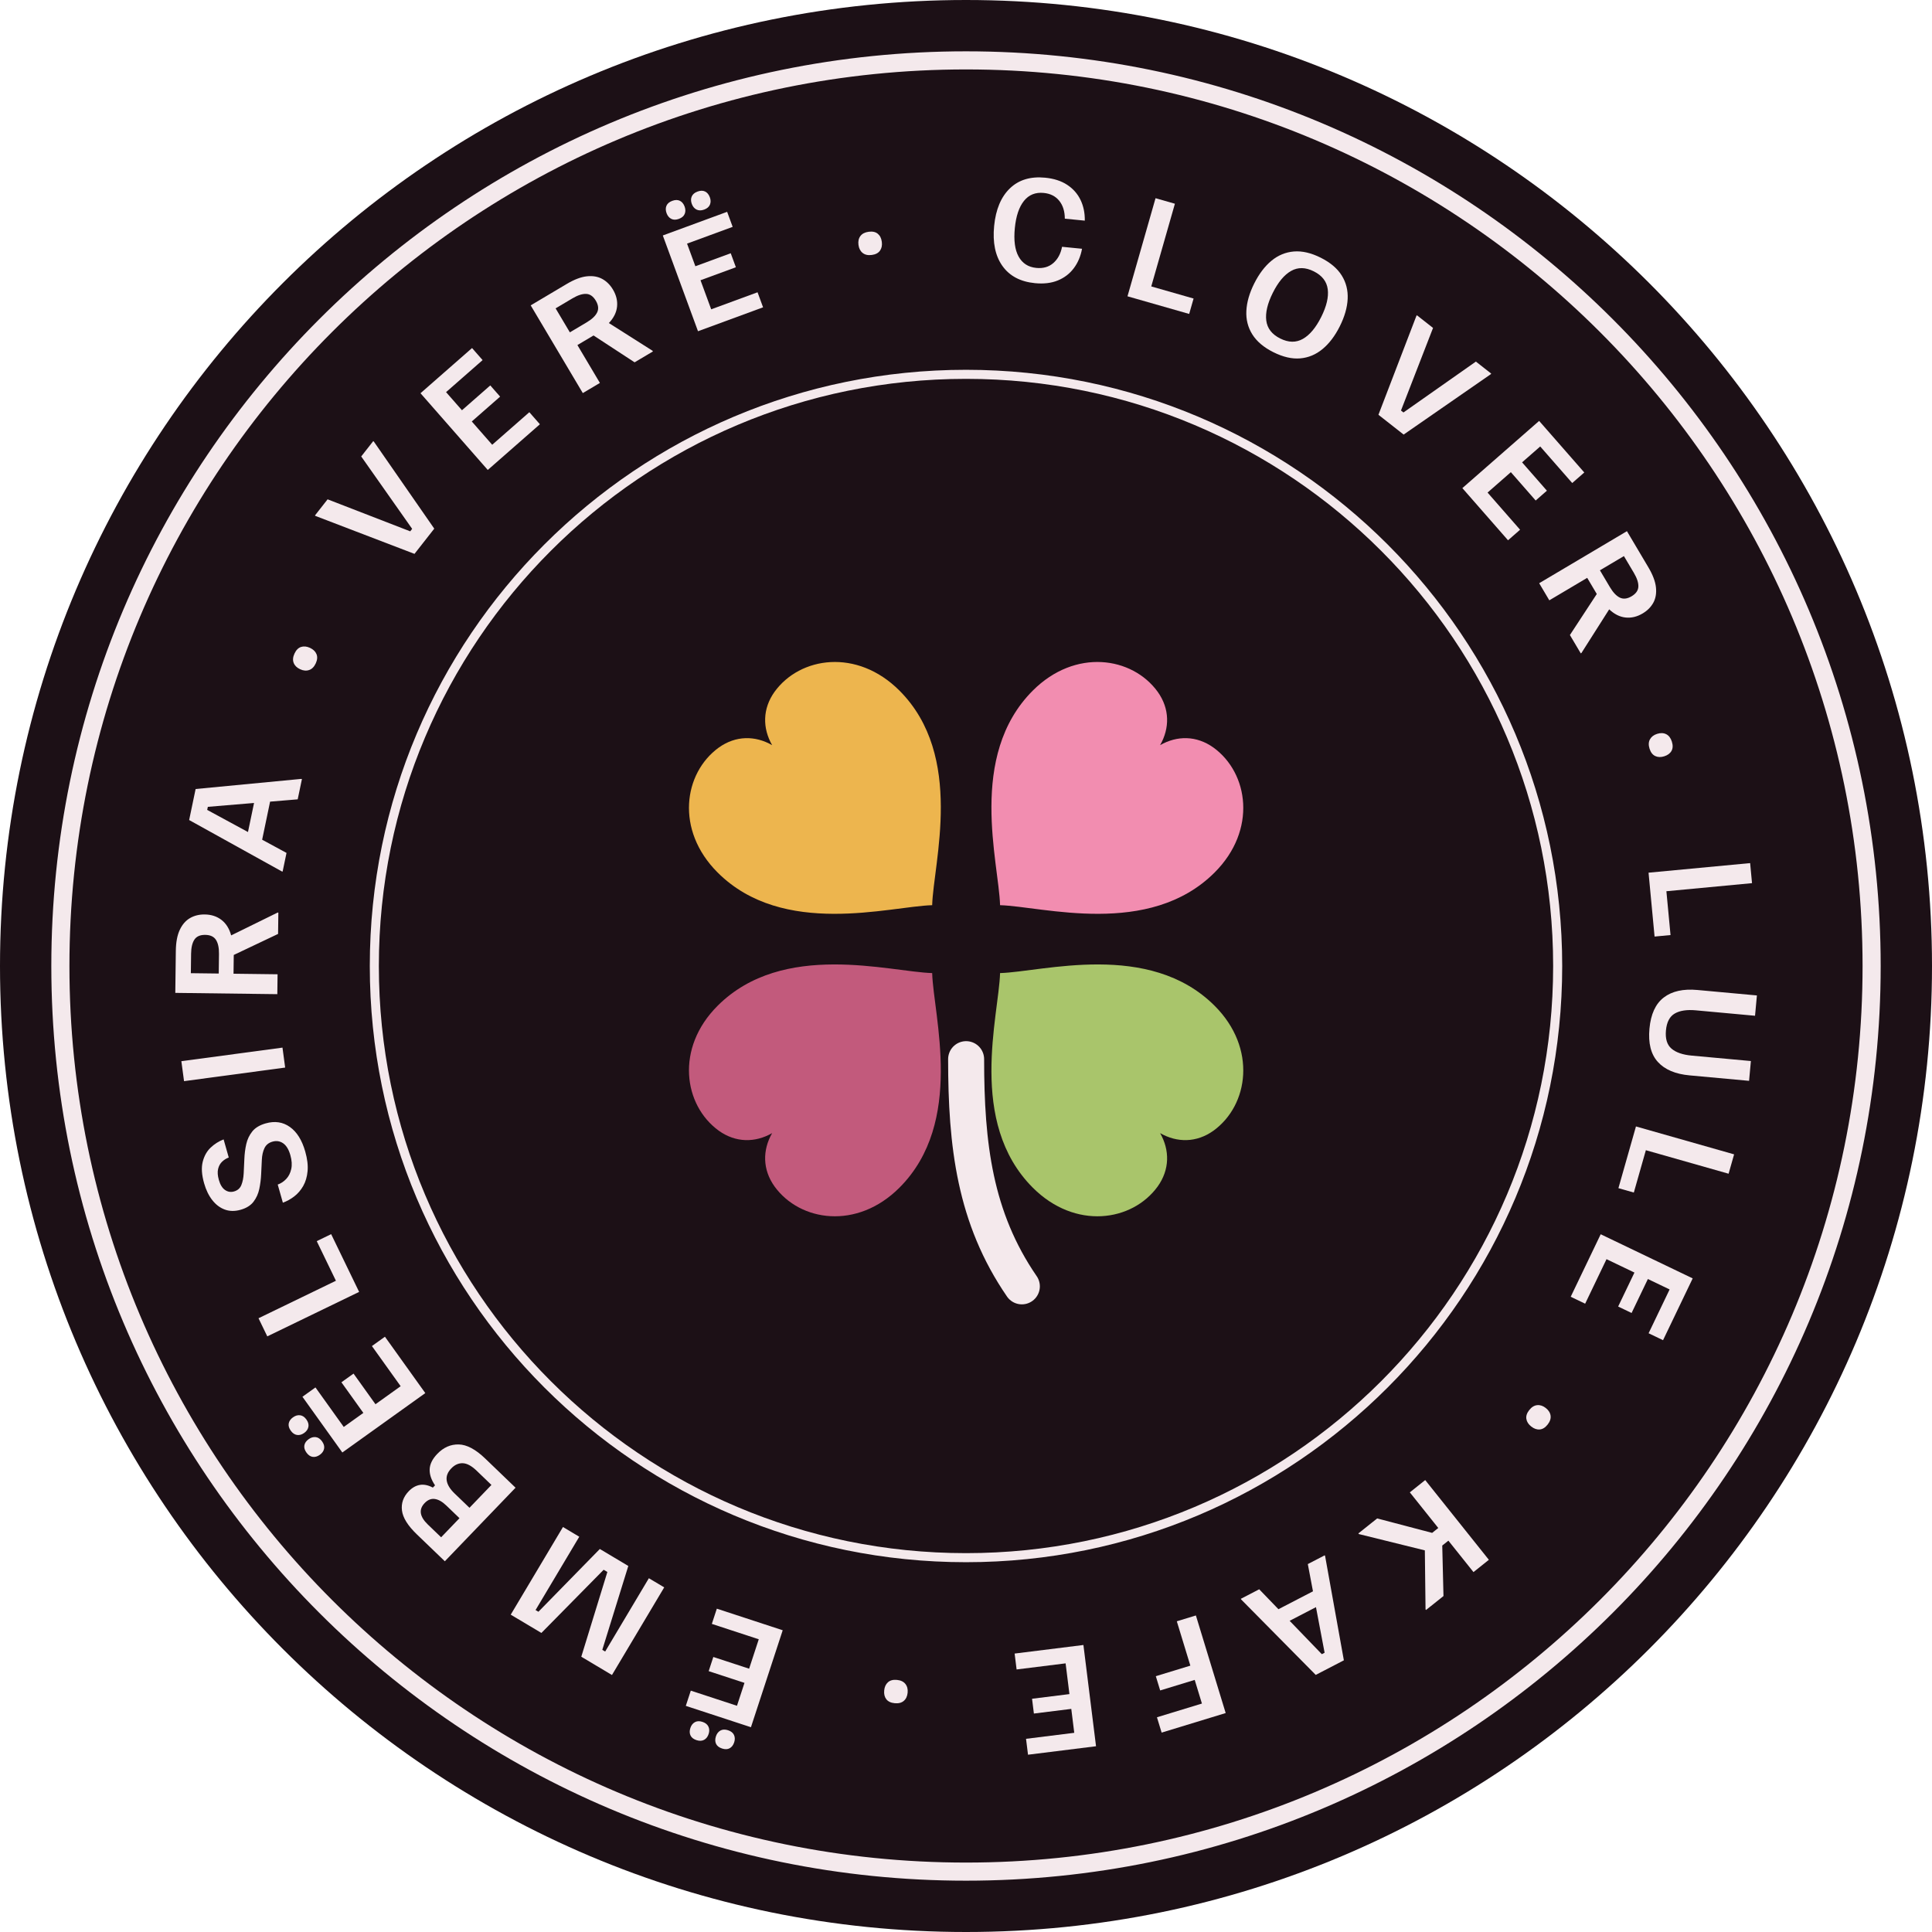
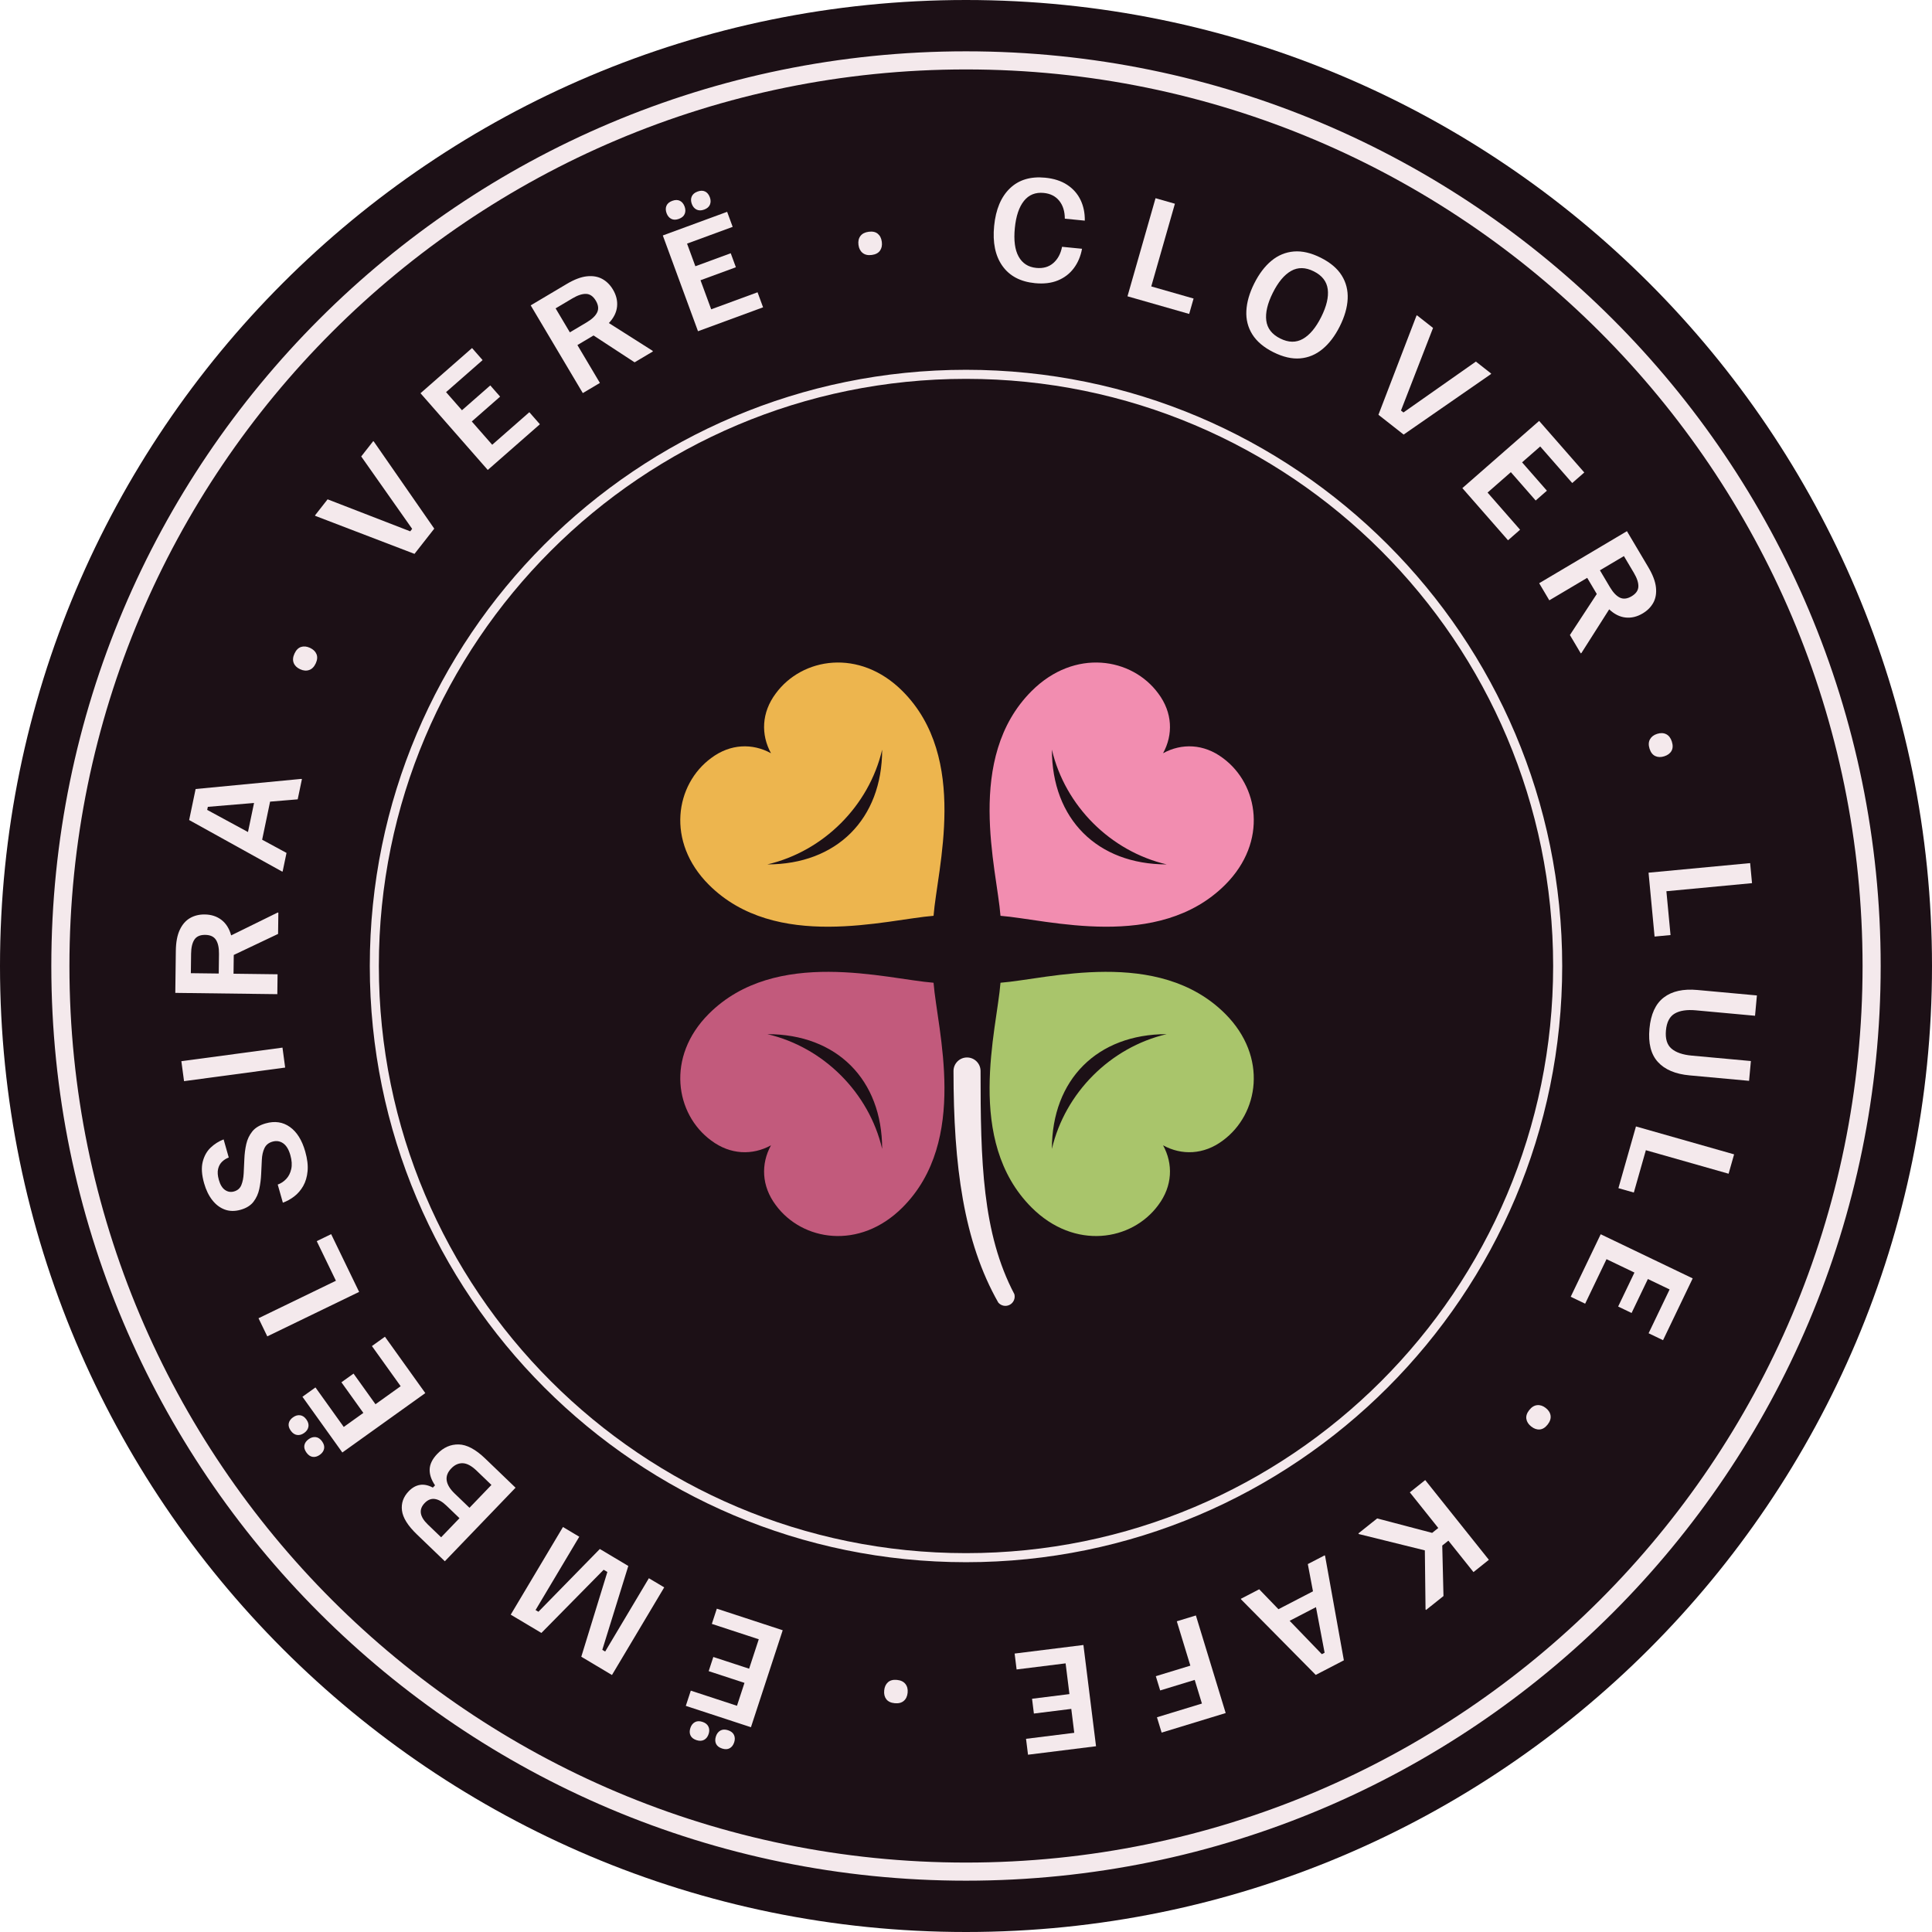
<svg xmlns="http://www.w3.org/2000/svg" viewBox="0 0 320 320" width="320" height="320" role="img">
  <circle cx="160" cy="160" r="160" fill="#1C1016" />
  <circle cx="160" cy="160" r="150" fill="none" stroke="#F4E9EC" stroke-width="3" />
  <circle cx="160" cy="160" r="98" fill="none" stroke="#F4E9EC" stroke-width="1.5" />
  <path fill="#F4E9EC" transform="translate(171.18 46.55) rotate(5.63)" d="M0.271 0.325Q-3.364 0.325 -5.373 -1.991Q-7.383 -4.306 -7.383 -8.45Q-7.383 -12.567 -5.395 -14.896Q-3.407 -17.225 0.255 -17.225Q2.432 -17.225 3.989 -16.407Q5.547 -15.589 6.432 -14.138Q7.318 -12.686 7.475 -10.79H4.149Q3.965 -12.605 2.939 -13.647Q1.912 -14.69 0.26 -14.69Q-1.809 -14.69 -2.874 -13.057Q-3.938 -11.424 -3.938 -8.434Q-3.938 -5.357 -2.844 -3.784Q-1.75 -2.21 0.238 -2.21Q1.966 -2.21 2.979 -3.293Q3.992 -4.377 4.149 -6.11H7.475Q7.318 -4.22 6.432 -2.765Q5.547 -1.311 4 -0.493Q2.454 0.325 0.271 0.325Z" />
  <path fill="#F4E9EC" transform="translate(191.34 50.39) rotate(15.96)" d="M-4.777 0.0V-16.9H-1.441V-2.654H5.85V0.0Z" />
  <path fill="#F4E9EC" transform="translate(211.04 58.06) rotate(26.6)" d="M-0 0.303Q-2.66 0.303 -4.426 -0.769Q-6.192 -1.842 -7.058 -3.813Q-7.925 -5.785 -7.925 -8.45Q-7.925 -11.137 -7.058 -13.098Q-6.192 -15.058 -4.426 -16.131Q-2.66 -17.203 -0 -17.203Q2.681 -17.203 4.437 -16.131Q6.192 -15.058 7.058 -13.098Q7.925 -11.137 7.925 -8.45Q7.925 -5.785 7.058 -3.813Q6.192 -1.842 4.437 -0.769Q2.681 0.303 -0 0.303ZM0.0 -2.232Q2.302 -2.232 3.391 -3.857Q4.48 -5.482 4.48 -8.458Q4.48 -11.435 3.391 -13.051Q2.302 -14.668 0.0 -14.668Q-2.302 -14.668 -3.391 -13.051Q-4.48 -11.435 -4.48 -8.458Q-4.48 -5.482 -3.391 -3.857Q-2.302 -2.232 0.0 -2.232Z" />
  <path fill="#F4E9EC" transform="translate(230.4 70.34) rotate(38.14)" d="M-2.654 0.0 -7.827 -16.77V-16.9H-4.425L-0.152 -2.86H0.368L4.599 -16.9H7.827V-16.77L2.654 0.0Z" />
  <path fill="#F4E9EC" transform="translate(245.77 84.91) rotate(48.8)" d="M-5.4 0.0V-16.9H5.953V-14.246H-2.096V-10.254H4.144V-7.784H-2.096V-2.654H6.083V0.0Z" />
  <path fill="#F4E9EC" transform="translate(258.05 101.85) rotate(59.33)" d="M-6.105 0.0V-16.9H0.85Q3.012 -16.9 4.352 -16.285Q5.693 -15.67 6.319 -14.611Q6.944 -13.553 6.944 -12.182Q6.944 -10.568 6.08 -9.409Q5.216 -8.25 3.532 -7.768L7.405 -0.13V0.0H3.873L0.298 -7.296H-2.811V0.0ZM-2.811 -9.745H0.423Q1.966 -9.745 2.765 -10.278Q3.564 -10.812 3.564 -12.058Q3.564 -13.325 2.757 -13.845Q1.95 -14.365 0.423 -14.365H-2.811Z" />
  <path fill="#F4E9EC" transform="translate(268.64 125.45) rotate(72.36)" d="M0.016 -4.799Q-0.932 -4.799 -1.441 -5.33Q-1.95 -5.861 -1.95 -6.738Q-1.95 -7.632 -1.441 -8.155Q-0.932 -8.677 0.016 -8.677Q0.97 -8.677 1.46 -8.155Q1.95 -7.632 1.95 -6.738Q1.95 -5.861 1.46 -5.33Q0.97 -4.799 0.016 -4.799Z" />
  <path fill="#F4E9EC" transform="translate(273.5 149.3) rotate(84.61)" d="M-4.777 0.0V-16.9H-1.441V-2.654H5.85V0.0Z" />
  <path fill="#F4E9EC" transform="translate(273.52 170.41) rotate(95.24)" d="M-0.005 0.32Q-3.618 0.32 -5.362 -1.574Q-7.107 -3.467 -7.107 -6.998V-16.9H-3.727V-7.052Q-3.727 -4.81 -2.876 -3.618Q-2.026 -2.427 0.038 -2.427Q2.118 -2.427 2.96 -3.618Q3.803 -4.81 3.803 -7.052V-16.9H7.096V-6.998Q7.096 -3.467 5.365 -1.574Q3.635 0.32 -0.005 0.32Z" />
  <path fill="#F4E9EC" transform="translate(269.66 191.17) rotate(105.87)" d="M-4.777 0.0V-16.9H-1.441V-2.654H5.85V0.0Z" />
  <path fill="#F4E9EC" transform="translate(262.79 209.3) rotate(115.63)" d="M-5.4 0.0V-16.9H5.953V-14.246H-2.096V-10.254H4.144V-7.784H-2.096V-2.654H6.083V0.0Z" />
  <path fill="#F4E9EC" transform="translate(249.53 230.57) rotate(128.24)" d="M0.016 -4.799Q-0.932 -4.799 -1.441 -5.33Q-1.95 -5.861 -1.95 -6.738Q-1.95 -7.632 -1.441 -8.155Q-0.932 -8.677 0.016 -8.677Q0.97 -8.677 1.46 -8.155Q1.95 -7.632 1.95 -6.738Q1.95 -5.861 1.46 -5.33Q0.97 -4.799 0.016 -4.799Z" />
  <path fill="#F4E9EC" transform="translate(231.12 249.09) rotate(141.4)" d="M-6.321 0.0V-16.9H-3.06V-10.237H-1.76L3.299 -16.9H6.998V-16.77L0.991 -9.062L7.849 -0.13V0.0H3.862L-1.76 -7.551H-3.06V0.0Z" />
  <path fill="#F4E9EC" transform="translate(212.47 261.21) rotate(152.59)" d="M-7.827 0.0V-0.13L-2.632 -16.9H2.616L7.827 -0.13V0.0H4.398L0.141 -14.316H-0.379L-4.669 0.0ZM-3.765 -4.398 -3.028 -6.955H2.79L3.526 -4.398Z" />
  <path fill="#F4E9EC" transform="translate(193.3 269.03) rotate(163.02)" d="M-4.994 0.0V-16.9H6.099V-14.246H-1.69V-10.151H4.29V-7.681H-1.69V0.0Z" />
  <path fill="#F4E9EC" transform="translate(174.09 273.13) rotate(172.9)" d="M-5.4 0.0V-16.9H5.953V-14.246H-2.096V-10.254H4.144V-7.784H-2.096V-2.654H6.083V0.0Z" />
  <path fill="#F4E9EC" transform="translate(149.04 273.47) rotate(185.52)" d="M0.016 -4.799Q-0.932 -4.799 -1.441 -5.33Q-1.95 -5.861 -1.95 -6.738Q-1.95 -7.632 -1.441 -8.155Q-0.932 -8.677 0.016 -8.677Q0.97 -8.677 1.46 -8.155Q1.95 -7.632 1.95 -6.738Q1.95 -5.861 1.46 -5.33Q0.97 -4.799 0.016 -4.799Z" />
  <path fill="#F4E9EC" transform="translate(124.51 268.34) rotate(198.14)" d="M-5.4 0.0V-16.9H5.953V-14.246H-2.096V-10.254H4.144V-7.784H-2.096V-2.654H6.083V0.0ZM-1.95 -18.558Q-2.73 -18.558 -3.136 -18.998Q-3.542 -19.439 -3.542 -20.145Q-3.542 -20.876 -3.136 -21.309Q-2.73 -21.742 -1.95 -21.742Q-1.17 -21.742 -0.764 -21.313Q-0.358 -20.883 -0.358 -20.15Q-0.358 -19.442 -0.764 -19Q-1.17 -18.558 -1.95 -18.558ZM2.511 -18.558Q1.739 -18.558 1.324 -18.998Q0.91 -19.439 0.91 -20.145Q0.91 -20.876 1.327 -21.309Q1.744 -21.742 2.502 -21.742Q3.282 -21.742 3.689 -21.313Q4.095 -20.883 4.095 -20.15Q4.095 -19.442 3.689 -19Q3.282 -18.558 2.511 -18.558Z" />
  <path fill="#F4E9EC" transform="translate(101.63 257.92) rotate(210.8)" d="M-9.761 0.0V-16.9H-3.846L-0.368 -2.632H0.347L3.846 -16.9H9.761V0.0H6.619V-14.138H6.067L2.654 0.0H-2.838L-6.251 -14.138H-6.803V0.0Z" />
  <path fill="#F4E9EC" transform="translate(80.99 242.18) rotate(223.87)" d="M-6.105 0.0V-16.9H0.32Q3.434 -16.9 4.84 -15.76Q6.245 -14.62 6.245 -12.691Q6.245 -11.456 5.636 -10.644Q5.027 -9.831 3.781 -9.479V-8.959Q5.422 -8.613 6.272 -7.651Q7.123 -6.69 7.123 -4.94Q7.123 -2.714 5.647 -1.357Q4.171 0.0 0.861 0.0ZM-2.909 -2.437H0.498Q2.232 -2.437 3.009 -3.136Q3.786 -3.835 3.786 -5.07Q3.786 -6.392 2.947 -7.039Q2.107 -7.686 0.509 -7.686H-2.909ZM-2.909 -10.075H0.135Q1.484 -10.075 2.234 -10.609Q2.985 -11.142 2.985 -12.269Q2.985 -14.463 0.135 -14.463H-2.909Z" />
  <path fill="#F4E9EC" transform="translate(67.3 226.35) rotate(234.4)" d="M-5.4 0.0V-16.9H5.953V-14.246H-2.096V-10.254H4.144V-7.784H-2.096V-2.654H6.083V0.0ZM-1.95 -18.558Q-2.73 -18.558 -3.136 -18.998Q-3.542 -19.439 -3.542 -20.145Q-3.542 -20.876 -3.136 -21.309Q-2.73 -21.742 -1.95 -21.742Q-1.17 -21.742 -0.764 -21.313Q-0.358 -20.883 -0.358 -20.15Q-0.358 -19.442 -0.764 -19Q-1.17 -18.558 -1.95 -18.558ZM2.511 -18.558Q1.739 -18.558 1.324 -18.998Q0.91 -19.439 0.91 -20.145Q0.91 -20.876 1.327 -21.309Q1.744 -21.742 2.502 -21.742Q3.282 -21.742 3.689 -21.313Q4.095 -20.883 4.095 -20.15Q4.095 -19.442 3.689 -19Q3.282 -18.558 2.511 -18.558Z" />
  <path fill="#F4E9EC" transform="translate(57.4 209.68) rotate(244.16)" d="M-4.777 0.0V-16.9H-1.441V-2.654H5.85V0.0Z" />
  <path fill="#F4E9EC" transform="translate(50.33 191.12) rotate(254.16)" d="M0.303 0.325Q-1.587 0.325 -2.914 -0.187Q-4.241 -0.699 -5.081 -1.552Q-5.92 -2.405 -6.337 -3.448Q-6.755 -4.49 -6.825 -5.552H-3.705Q-3.656 -4.718 -3.201 -3.951Q-2.746 -3.185 -1.844 -2.697Q-0.943 -2.21 0.412 -2.21Q1.88 -2.21 2.624 -2.822Q3.369 -3.434 3.369 -4.447Q3.369 -5.428 2.698 -6.018Q2.026 -6.608 0.953 -6.966L-1.289 -7.719Q-2.475 -8.114 -3.561 -8.683Q-4.647 -9.252 -5.346 -10.186Q-6.045 -11.12 -6.045 -12.594Q-6.045 -14.089 -5.295 -15.118Q-4.545 -16.147 -3.22 -16.686Q-1.896 -17.225 -0.173 -17.225Q2.01 -17.225 3.304 -16.48Q4.599 -15.735 5.208 -14.579Q5.817 -13.423 5.937 -12.133H2.817Q2.768 -12.789 2.454 -13.382Q2.14 -13.975 1.473 -14.349Q0.807 -14.723 -0.309 -14.723Q-1.549 -14.723 -2.188 -14.194Q-2.828 -13.666 -2.828 -12.827Q-2.828 -11.906 -2.14 -11.37Q-1.452 -10.833 -0.368 -10.465L1.88 -9.712Q3.082 -9.322 4.152 -8.742Q5.222 -8.163 5.904 -7.21Q6.587 -6.256 6.587 -4.702Q6.587 -2.345 4.921 -1.01Q3.255 0.325 0.303 0.325Z" />
  <path fill="#F4E9EC" transform="translate(47.01 175.17) rotate(262.35)" d="M-1.668 0.0V-16.9H1.668V0.0Z" />
  <path fill="#F4E9EC" transform="translate(46.01 158.56) rotate(270.72)" d="M-6.105 0.0V-16.9H0.85Q3.012 -16.9 4.352 -16.285Q5.693 -15.67 6.319 -14.611Q6.944 -13.553 6.944 -12.182Q6.944 -10.568 6.08 -9.409Q5.216 -8.25 3.532 -7.768L7.405 -0.13V0.0H3.873L0.298 -7.296H-2.811V0.0ZM-2.811 -9.745H0.423Q1.966 -9.745 2.765 -10.278Q3.564 -10.812 3.564 -12.058Q3.564 -13.325 2.757 -13.845Q1.95 -14.365 0.423 -14.365H-2.811Z" />
  <path fill="#F4E9EC" transform="translate(48.41 136.7) rotate(281.79)" d="M-7.827 0.0V-0.13L-2.632 -16.9H2.616L7.827 -0.13V0.0H4.398L0.141 -14.316H-0.379L-4.669 0.0ZM-3.765 -4.398 -3.028 -6.955H2.79L3.526 -4.398Z" />
  <path fill="#F4E9EC" transform="translate(56.64 111.92) rotate(294.95)" d="M0.016 -4.799Q-0.932 -4.799 -1.441 -5.33Q-1.95 -5.861 -1.95 -6.738Q-1.95 -7.632 -1.441 -8.155Q-0.932 -8.677 0.016 -8.677Q0.97 -8.677 1.46 -8.155Q1.95 -7.632 1.95 -6.738Q1.95 -5.861 1.46 -5.33Q0.97 -4.799 0.016 -4.799Z" />
  <path fill="#F4E9EC" transform="translate(70.29 89.65) rotate(308.1)" d="M-2.654 0.0 -7.827 -16.77V-16.9H-4.425L-0.152 -2.86H0.368L4.599 -16.9H7.827V-16.77L2.654 0.0Z" />
  <path fill="#F4E9EC" transform="translate(84.85 74.28) rotate(318.76)" d="M-5.4 0.0V-16.9H5.953V-14.246H-2.096V-10.254H4.144V-7.784H-2.096V-2.654H6.083V0.0Z" />
  <path fill="#F4E9EC" transform="translate(101.78 61.99) rotate(329.29)" d="M-6.105 0.0V-16.9H0.85Q3.012 -16.9 4.352 -16.285Q5.693 -15.67 6.319 -14.611Q6.944 -13.553 6.944 -12.182Q6.944 -10.568 6.08 -9.409Q5.216 -8.25 3.532 -7.768L7.405 -0.13V0.0H3.873L0.298 -7.296H-2.811V0.0ZM-2.811 -9.745H0.423Q1.966 -9.745 2.765 -10.278Q3.564 -10.812 3.564 -12.058Q3.564 -13.325 2.757 -13.845Q1.95 -14.365 0.423 -14.365H-2.811Z" />
  <path fill="#F4E9EC" transform="translate(120.68 53) rotate(339.82)" d="M-5.4 0.0V-16.9H5.953V-14.246H-2.096V-10.254H4.144V-7.784H-2.096V-2.654H6.083V0.0ZM-1.95 -18.558Q-2.73 -18.558 -3.136 -18.998Q-3.542 -19.439 -3.542 -20.145Q-3.542 -20.876 -3.136 -21.309Q-2.73 -21.742 -1.95 -21.742Q-1.17 -21.742 -0.764 -21.313Q-0.358 -20.883 -0.358 -20.15Q-0.358 -19.442 -0.764 -19Q-1.17 -18.558 -1.95 -18.558ZM2.511 -18.558Q1.739 -18.558 1.324 -18.998Q0.91 -19.439 0.91 -20.145Q0.91 -20.876 1.327 -21.309Q1.744 -21.742 2.502 -21.742Q3.282 -21.742 3.689 -21.313Q4.095 -20.883 4.095 -20.15Q4.095 -19.442 3.689 -19Q3.282 -18.558 2.511 -18.558Z" />
  <path fill="#F4E9EC" transform="translate(145.01 46.99) rotate(352.44)" d="M0.016 -4.799Q-0.932 -4.799 -1.441 -5.33Q-1.95 -5.861 -1.95 -6.738Q-1.95 -7.632 -1.441 -8.155Q-0.932 -8.677 0.016 -8.677Q0.97 -8.677 1.46 -8.155Q1.95 -7.632 1.95 -6.738Q1.95 -5.861 1.46 -5.33Q0.97 -4.799 0.016 -4.799Z" />
-   <g transform="translate(89.02 90.23) scale(1.42)">
-     <path fill="#F28DB0" transform="rotate(45 50 46) translate(50 40.4)" d="M0 0C-3.6-3.4-15-9.6-15-20.4C-15-27.4-9.6-31.4-4.6-30.6C-2.2-30.2-.6-28.6 0-26.4C.6-28.6 2.2-30.2 4.6-30.6C9.6-31.4 15-27.4 15-20.4C15-9.6 3.6-3.4 0 0Z" />
-     <path fill="#A9C56B" transform="rotate(135 50 46) translate(50 40.4)" d="M0 0C-3.6-3.4-15-9.6-15-20.4C-15-27.4-9.6-31.4-4.6-30.6C-2.2-30.2-.6-28.6 0-26.4C.6-28.6 2.2-30.2 4.6-30.6C9.6-31.4 15-27.4 15-20.4C15-9.6 3.6-3.4 0 0Z" />
-     <path fill="#C25A7C" transform="rotate(225 50 46) translate(50 40.4)" d="M0 0C-3.6-3.4-15-9.6-15-20.4C-15-27.4-9.6-31.4-4.6-30.6C-2.2-30.2-.6-28.6 0-26.4C.6-28.6 2.2-30.2 4.6-30.6C9.6-31.4 15-27.4 15-20.4C15-9.6 3.6-3.4 0 0Z" />
-     <path fill="#EDB54E" transform="rotate(315 50 46) translate(50 40.4)" d="M0 0C-3.6-3.4-15-9.6-15-20.4C-15-27.4-9.6-31.4-4.6-30.6C-2.2-30.2-.6-28.6 0-26.4C.6-28.6 2.2-30.2 4.6-30.6C9.6-31.4 15-27.4 15-20.4C15-9.6 3.6-3.4 0 0Z" />
-     <path fill="none" stroke="#F4E9EC" stroke-width="4.2" stroke-linecap="round" d="M50 60C50 70 51 78.5 56.5 86.5" />
+   <g transform="translate(90.17 92.83) scale(1.4)">
+     <path fill="#F28DB0" fill-rule="evenodd" transform="rotate(45 50 46) translate(50 40.4)" d="M0 0C-4.2-3.6-16.2-10.2-16.2-21.4C-16.2-28.6-10.6-32.6-5.4-31.8C-2.6-31.4-.7-29.6 0-27.2C.7-29.6 2.6-31.4 5.4-31.8C10.6-32.6 16.2-28.6 16.2-21.4C16.2-10.2 4.2-3.6 0 0ZM-9.6-18.2C-3.8-12.4 3.8-12.4 9.6-18.2C3.8-14.6-3.8-14.6-9.6-18.2Z" />
+     <path fill="#A9C56B" fill-rule="evenodd" transform="rotate(135 50 46) translate(50 40.4)" d="M0 0C-4.2-3.6-16.2-10.2-16.2-21.4C-16.2-28.6-10.6-32.6-5.4-31.8C-2.6-31.4-.7-29.6 0-27.2C.7-29.6 2.6-31.4 5.4-31.8C10.6-32.6 16.2-28.6 16.2-21.4C16.2-10.2 4.2-3.6 0 0ZM-9.6-18.2C-3.8-12.4 3.8-12.4 9.6-18.2C3.8-14.6-3.8-14.6-9.6-18.2Z" />
+     <path fill="#C25A7C" fill-rule="evenodd" transform="rotate(225 50 46) translate(50 40.4)" d="M0 0C-4.2-3.6-16.2-10.2-16.2-21.4C-16.2-28.6-10.6-32.6-5.4-31.8C-2.6-31.4-.7-29.6 0-27.2C.7-29.6 2.6-31.4 5.4-31.8C10.6-32.6 16.2-28.6 16.2-21.4C16.2-10.2 4.2-3.6 0 0ZM-9.6-18.2C-3.8-12.4 3.8-12.4 9.6-18.2C3.8-14.6-3.8-14.6-9.6-18.2Z" />
+     <path fill="#EDB54E" fill-rule="evenodd" transform="rotate(315 50 46) translate(50 40.4)" d="M0 0C-4.2-3.6-16.2-10.2-16.2-21.4C-16.2-28.6-10.6-32.6-5.4-31.8C-2.6-31.4-.7-29.6 0-27.2C.7-29.6 2.6-31.4 5.4-31.8C10.6-32.6 16.2-28.6 16.2-21.4C16.2-10.2 4.2-3.6 0 0ZM-9.6-18.2C-3.8-12.4 3.8-12.4 9.6-18.2C3.8-14.6-3.8-14.6-9.6-18.2Z" />
+     <path fill="#F4E9EC" d="M48.4 60.4A1.6 1.6 0 0 1 51.6 60.4C51.6 71 51.8 79.6 55.6 86.8A1.1 1.1 0 0 1 53.7 87.8C49.6 80.6 48.4 71.6 48.4 60.4Z" />
  </g>
</svg>
